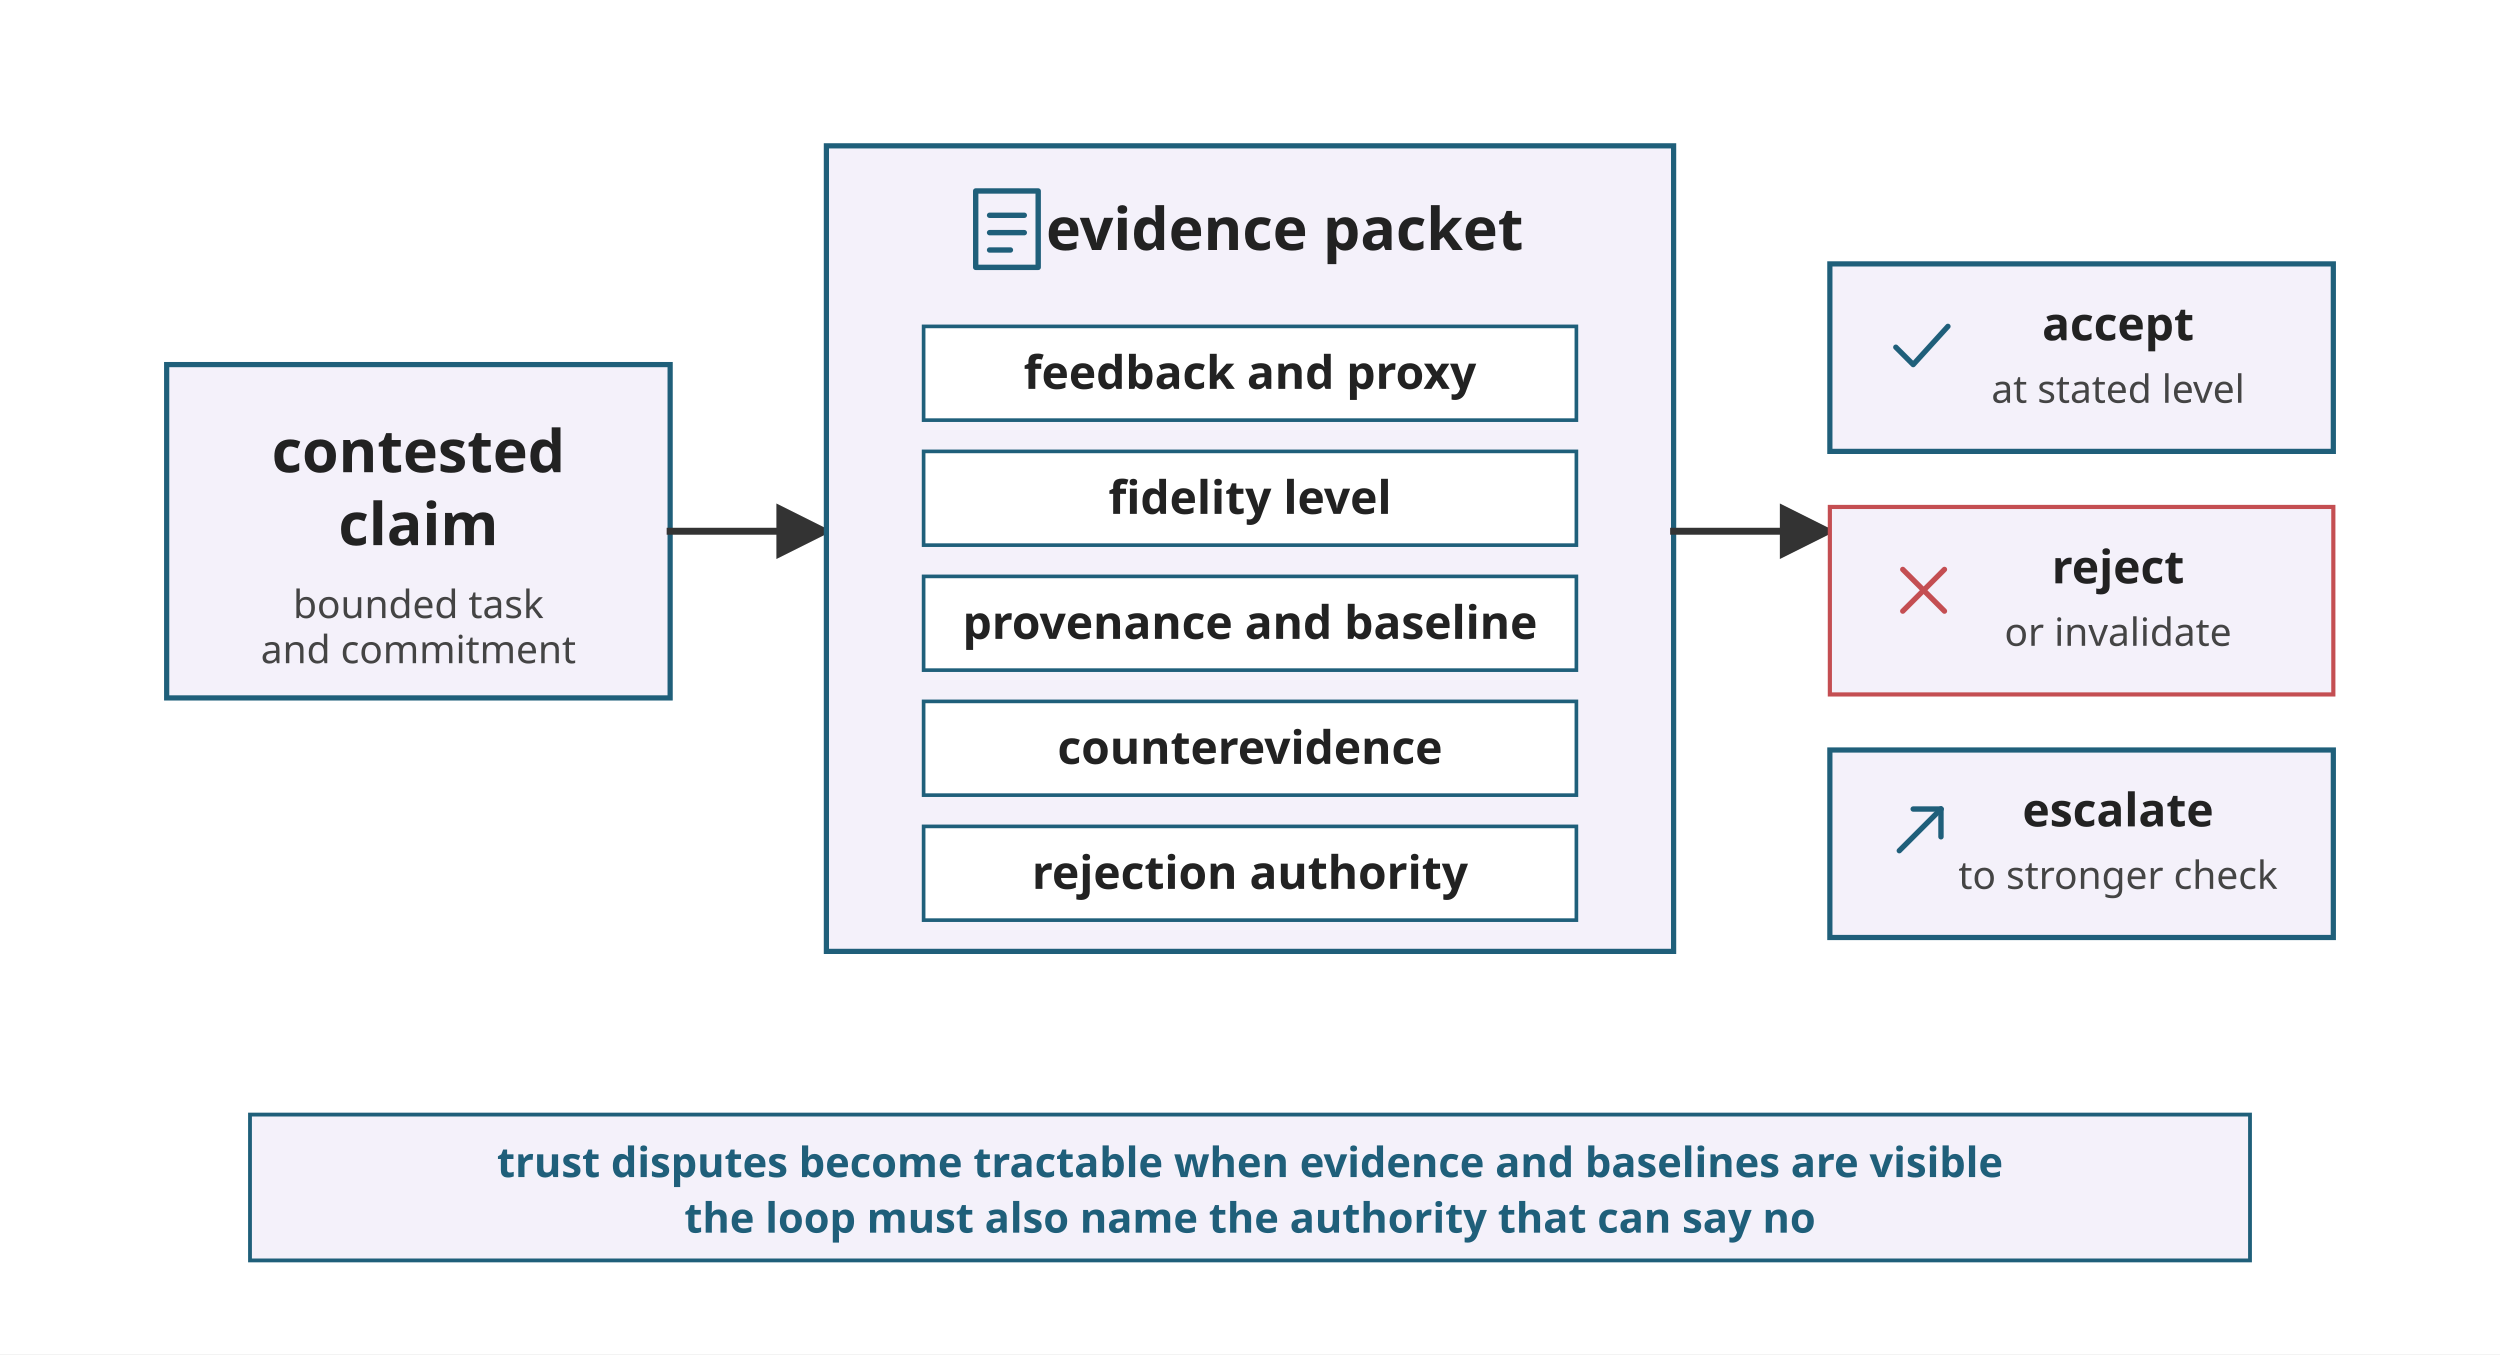
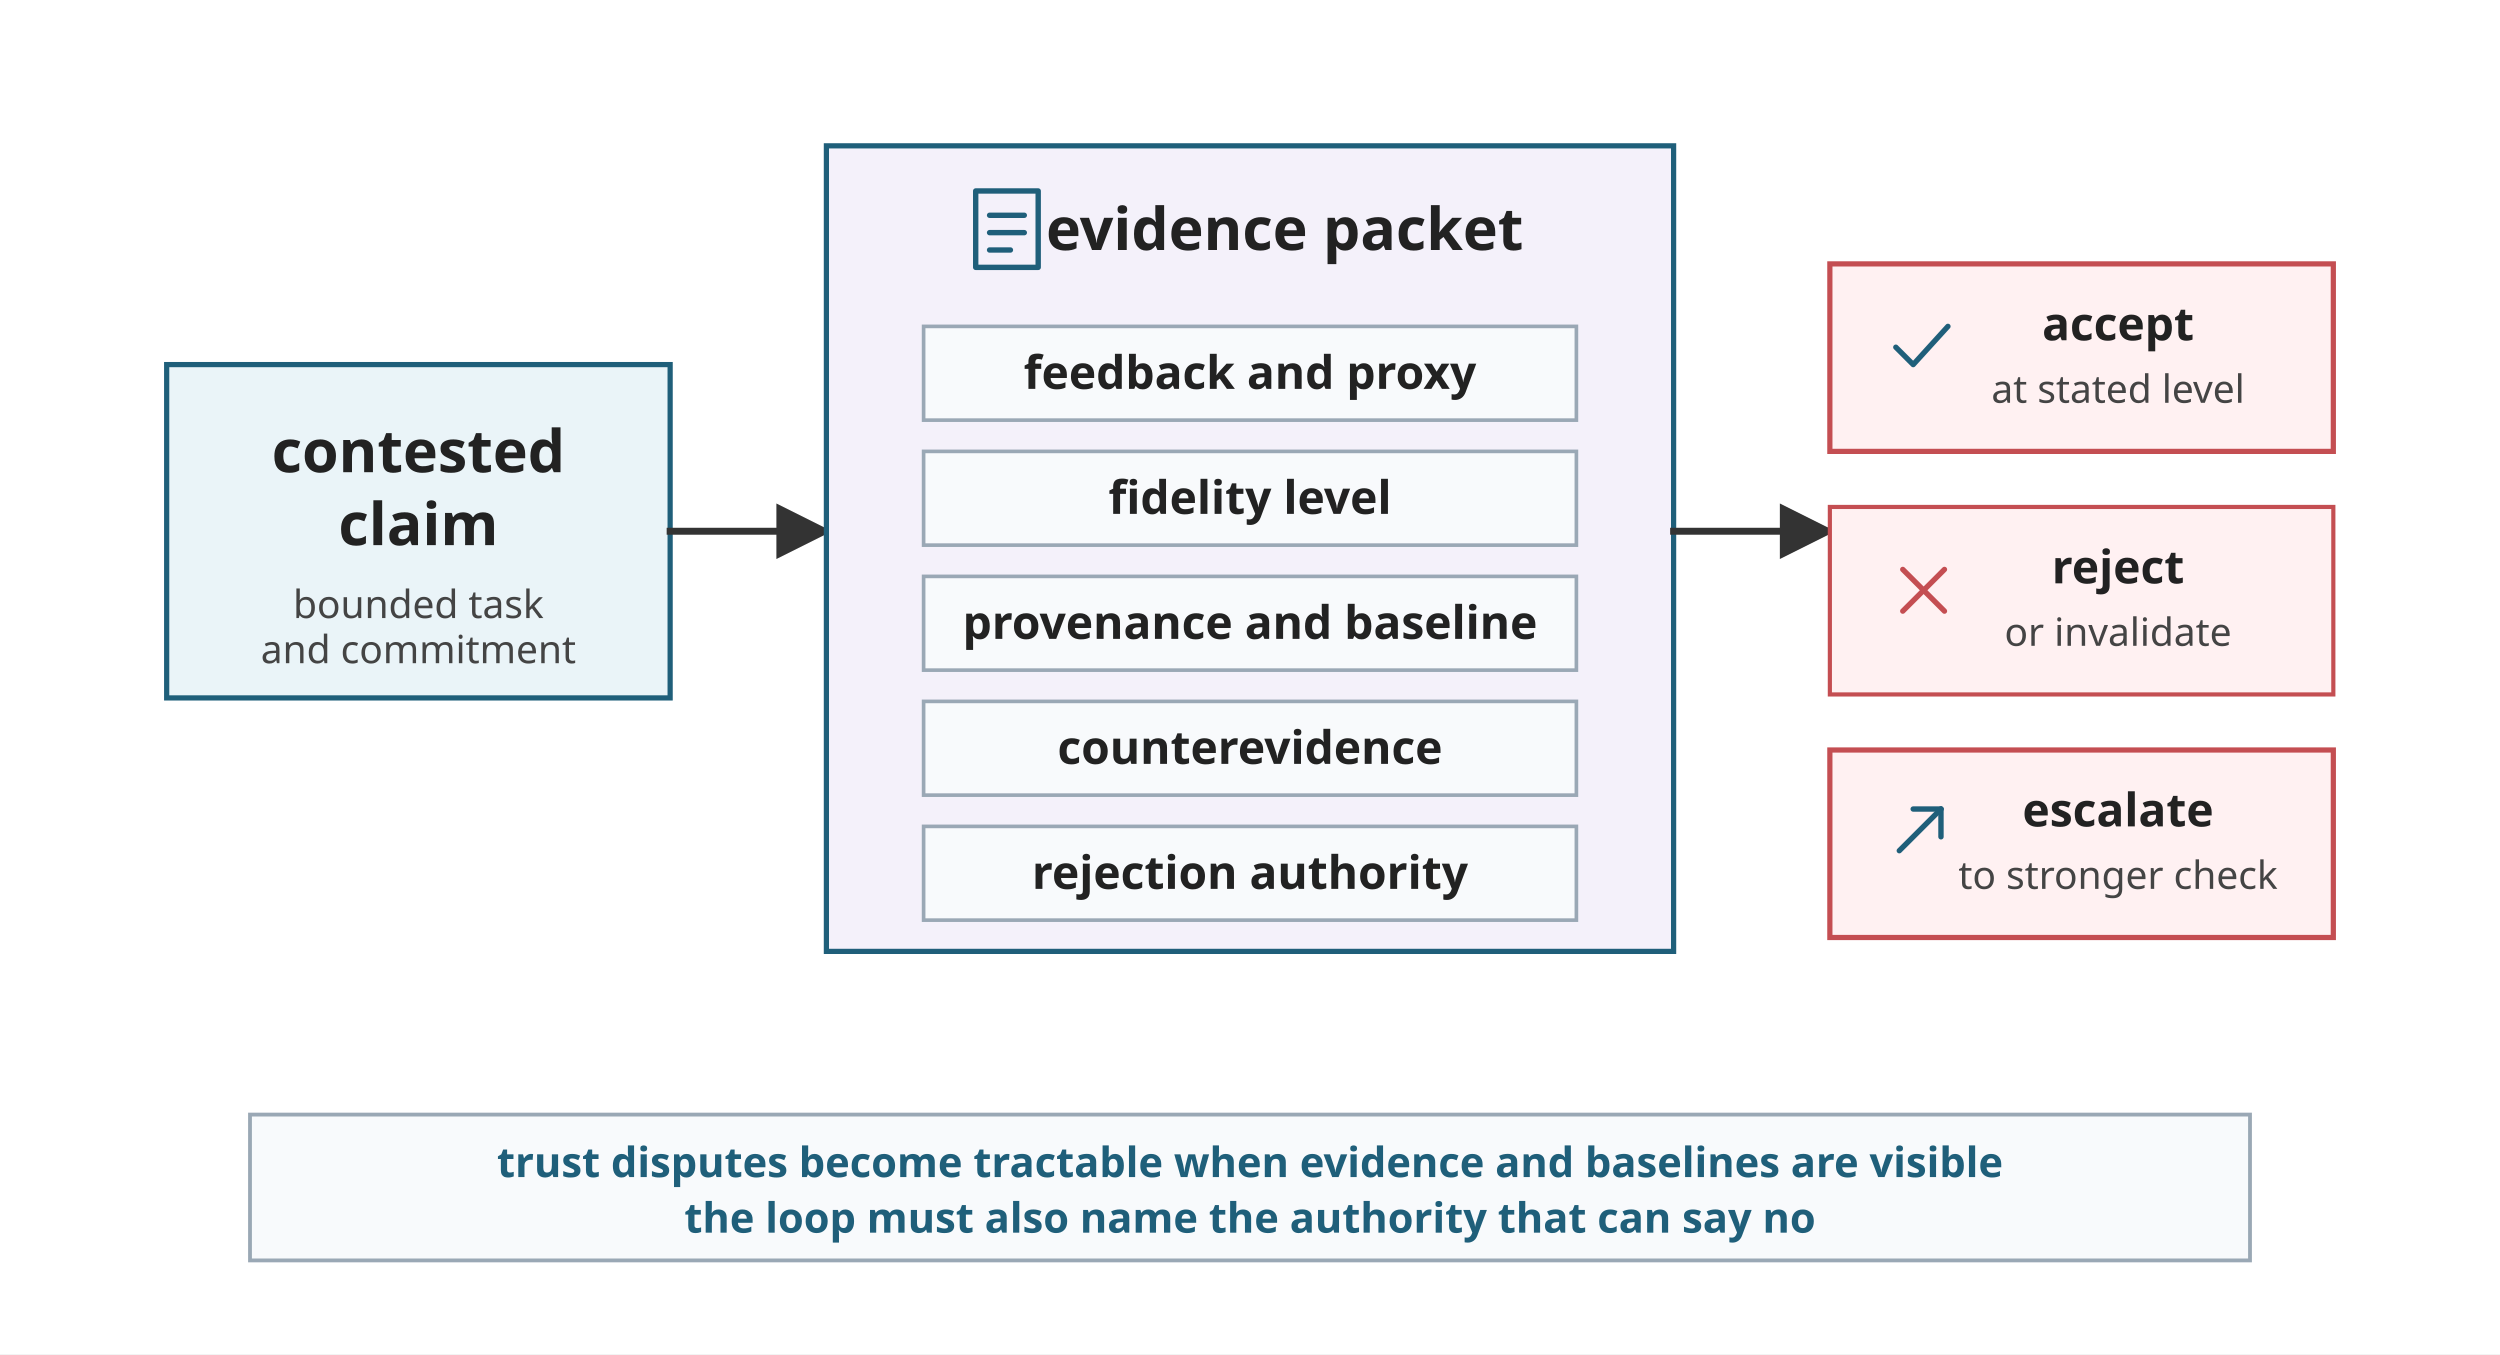
<svg xmlns="http://www.w3.org/2000/svg" viewBox="0 0 720 390" role="img">
  <defs>
    <marker id="arrow" viewBox="0 0 10 10" refX="9" refY="5" markerWidth="8" markerHeight="8" orient="auto">
      <path d="M 0 0 L 10 5 L 0 10 z" fill="#333333" />
    </marker>
    <style>
      .font { font-family: sans-serif; }
      .title { font-size: 17px; font-weight: 700; fill: #222222; }
      .label { font-size: 13.3px; font-weight: 700; fill: #222222; }
      .small { font-size: 11.2px; fill: #444444; }
      .note { font-size: 12px; font-weight: 700; fill: #1F5F7A; }
-       .claim { fill: #F4F1FA; stroke: #1F5F7A; stroke-width: 1.5; }
+       .claim { fill: #EAF4F8; stroke: #1F5F7A; stroke-width: 1.5; }
      .packet { fill: #F4F1FA; stroke: #1F5F7A; stroke-width: 1.5; }
-       .decision { fill: #F4F1FA; stroke: #1F5F7A; stroke-width: 1.5; }
-       .reject { fill: #F4F1FA; stroke: #C44E52; stroke-width: 1.2; }
-       .item { fill: #FFFFFF; stroke: #1F5F7A; stroke-width: 1.05; }
-       .bar { fill: #F4F1FA; stroke: #1F5F7A; stroke-width: 1.1; }
+       .decision { fill: #FFF1F2; stroke: #C44E52; stroke-width: 1.5; }
+       .reject { fill: #FFF1F2; stroke: #C44E52; stroke-width: 1.2; }
+       .item { fill: #F8FAFC; stroke: #9AA8B5; stroke-width: 1.05; }
+       .bar { fill: #F8FAFC; stroke: #9AA8B5; stroke-width: 1.1; }
      .arrow { stroke: #333333; stroke-width: 2; fill: none; stroke-linecap: square; }
      .glyph { fill: none; stroke: currentColor; stroke-width: 1.55; stroke-linecap: round; stroke-linejoin: round; }
      .glyph-claim { color: #1F5F7A; }
      .glyph-packet { color: #1F5F7A; }
      .glyph-accept { color: #1F5F7A; }
      .glyph-reject { color: #C44E52; }
    </style>
  </defs>
  <rect width="720" height="390" fill="#FFFFFF" />
  <g class="font">
    <rect class="claim" x="48" y="105" width="145" height="96" />
    <text class="title" x="120.5" y="136" text-anchor="middle">contested</text>
    <text class="title" x="120.5" y="157" text-anchor="middle">claim</text>
    <text class="small" x="120.5" y="178" text-anchor="middle">bounded task</text>
    <text class="small" x="120.5" y="191" text-anchor="middle">and commitment</text>
    <line class="arrow" x1="193" y1="153" x2="238" y2="153" marker-end="url(#arrow)" />
    <rect class="packet" x="238" y="42" width="244" height="232" />
    <g class="glyph glyph-packet" transform="translate(281 55)">
      <rect x="0" y="0" width="18" height="22" />
      <path d="M 4 7 L 14 7" />
      <path d="M 4 12 L 14 12" />
      <path d="M 4 17 L 10 17" />
    </g>
    <text class="title" x="370" y="72" text-anchor="middle">evidence packet</text>
    <rect class="item" x="266" y="94" width="188" height="27" />
    <text class="label" x="360" y="112" text-anchor="middle">feedback and proxy</text>
    <rect class="item" x="266" y="130" width="188" height="27" />
    <text class="label" x="360" y="148" text-anchor="middle">fidelity level</text>
    <rect class="item" x="266" y="166" width="188" height="27" />
    <text class="label" x="360" y="184" text-anchor="middle">provenance and baseline</text>
    <rect class="item" x="266" y="202" width="188" height="27" />
    <text class="label" x="360" y="220" text-anchor="middle">counterevidence</text>
    <rect class="item" x="266" y="238" width="188" height="27" />
    <text class="label" x="360" y="256" text-anchor="middle">rejection authority</text>
    <line class="arrow" x1="482" y1="153" x2="527" y2="153" marker-end="url(#arrow)" />
    <rect class="decision" x="527" y="76" width="145" height="54" />
    <g class="glyph glyph-accept" transform="translate(544 91)">
      <path d="M 2 9 L 7 14 L 17 3" />
    </g>
    <text class="label" x="610" y="98" text-anchor="middle">accept</text>
    <text class="small" x="610" y="116" text-anchor="middle">at stated level</text>
    <rect class="reject" x="527" y="146" width="145" height="54" />
    <g class="glyph glyph-reject" transform="translate(544 160)">
      <path d="M 4 4 L 16 16" />
      <path d="M 16 4 L 4 16" />
    </g>
    <text class="label" x="610" y="168" text-anchor="middle">reject</text>
    <text class="small" x="610" y="186" text-anchor="middle">or invalidate</text>
    <rect class="decision" x="527" y="216" width="145" height="54" />
    <g class="glyph glyph-accept" transform="translate(544 230)">
      <path d="M 3 15 L 15 3" />
      <path d="M 15 3 L 15 11" />
      <path d="M 15 3 L 7 3" />
    </g>
    <text class="label" x="610" y="238" text-anchor="middle">escalate</text>
    <text class="small" x="610" y="256" text-anchor="middle">to stronger check</text>
    <rect class="bar" x="72" y="321" width="576" height="42" />
    <text class="note" x="360" y="339" text-anchor="middle">trust disputes become tractable when evidence and baselines are visible</text>
    <text class="note" x="360" y="355" text-anchor="middle">the loop must also name the authority that can say no</text>
  </g>
</svg>
